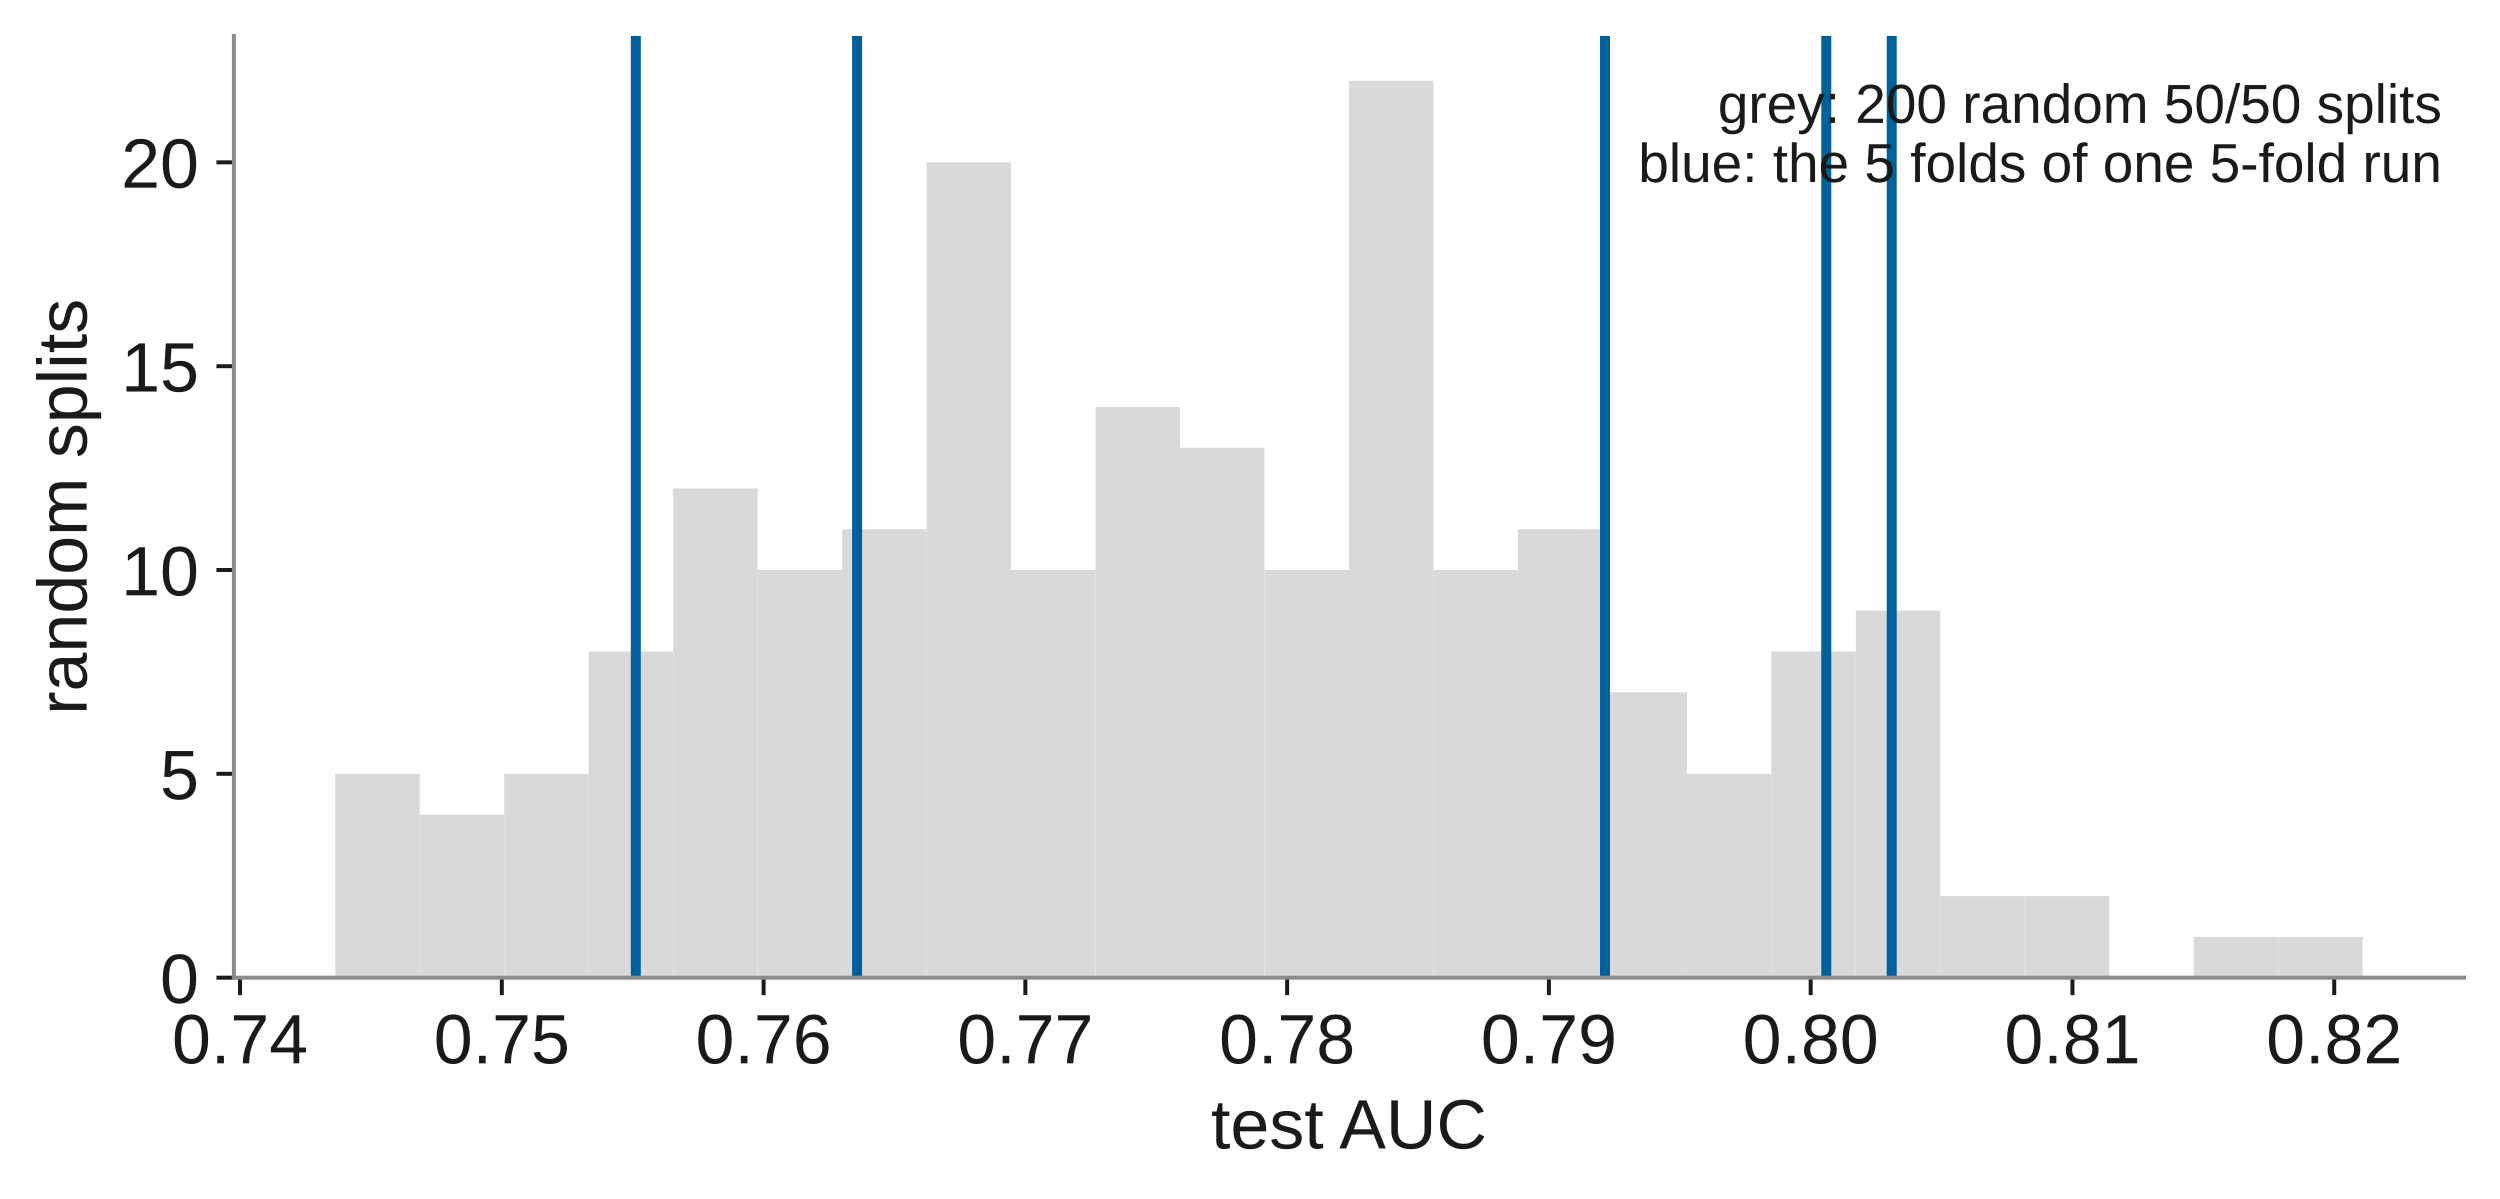
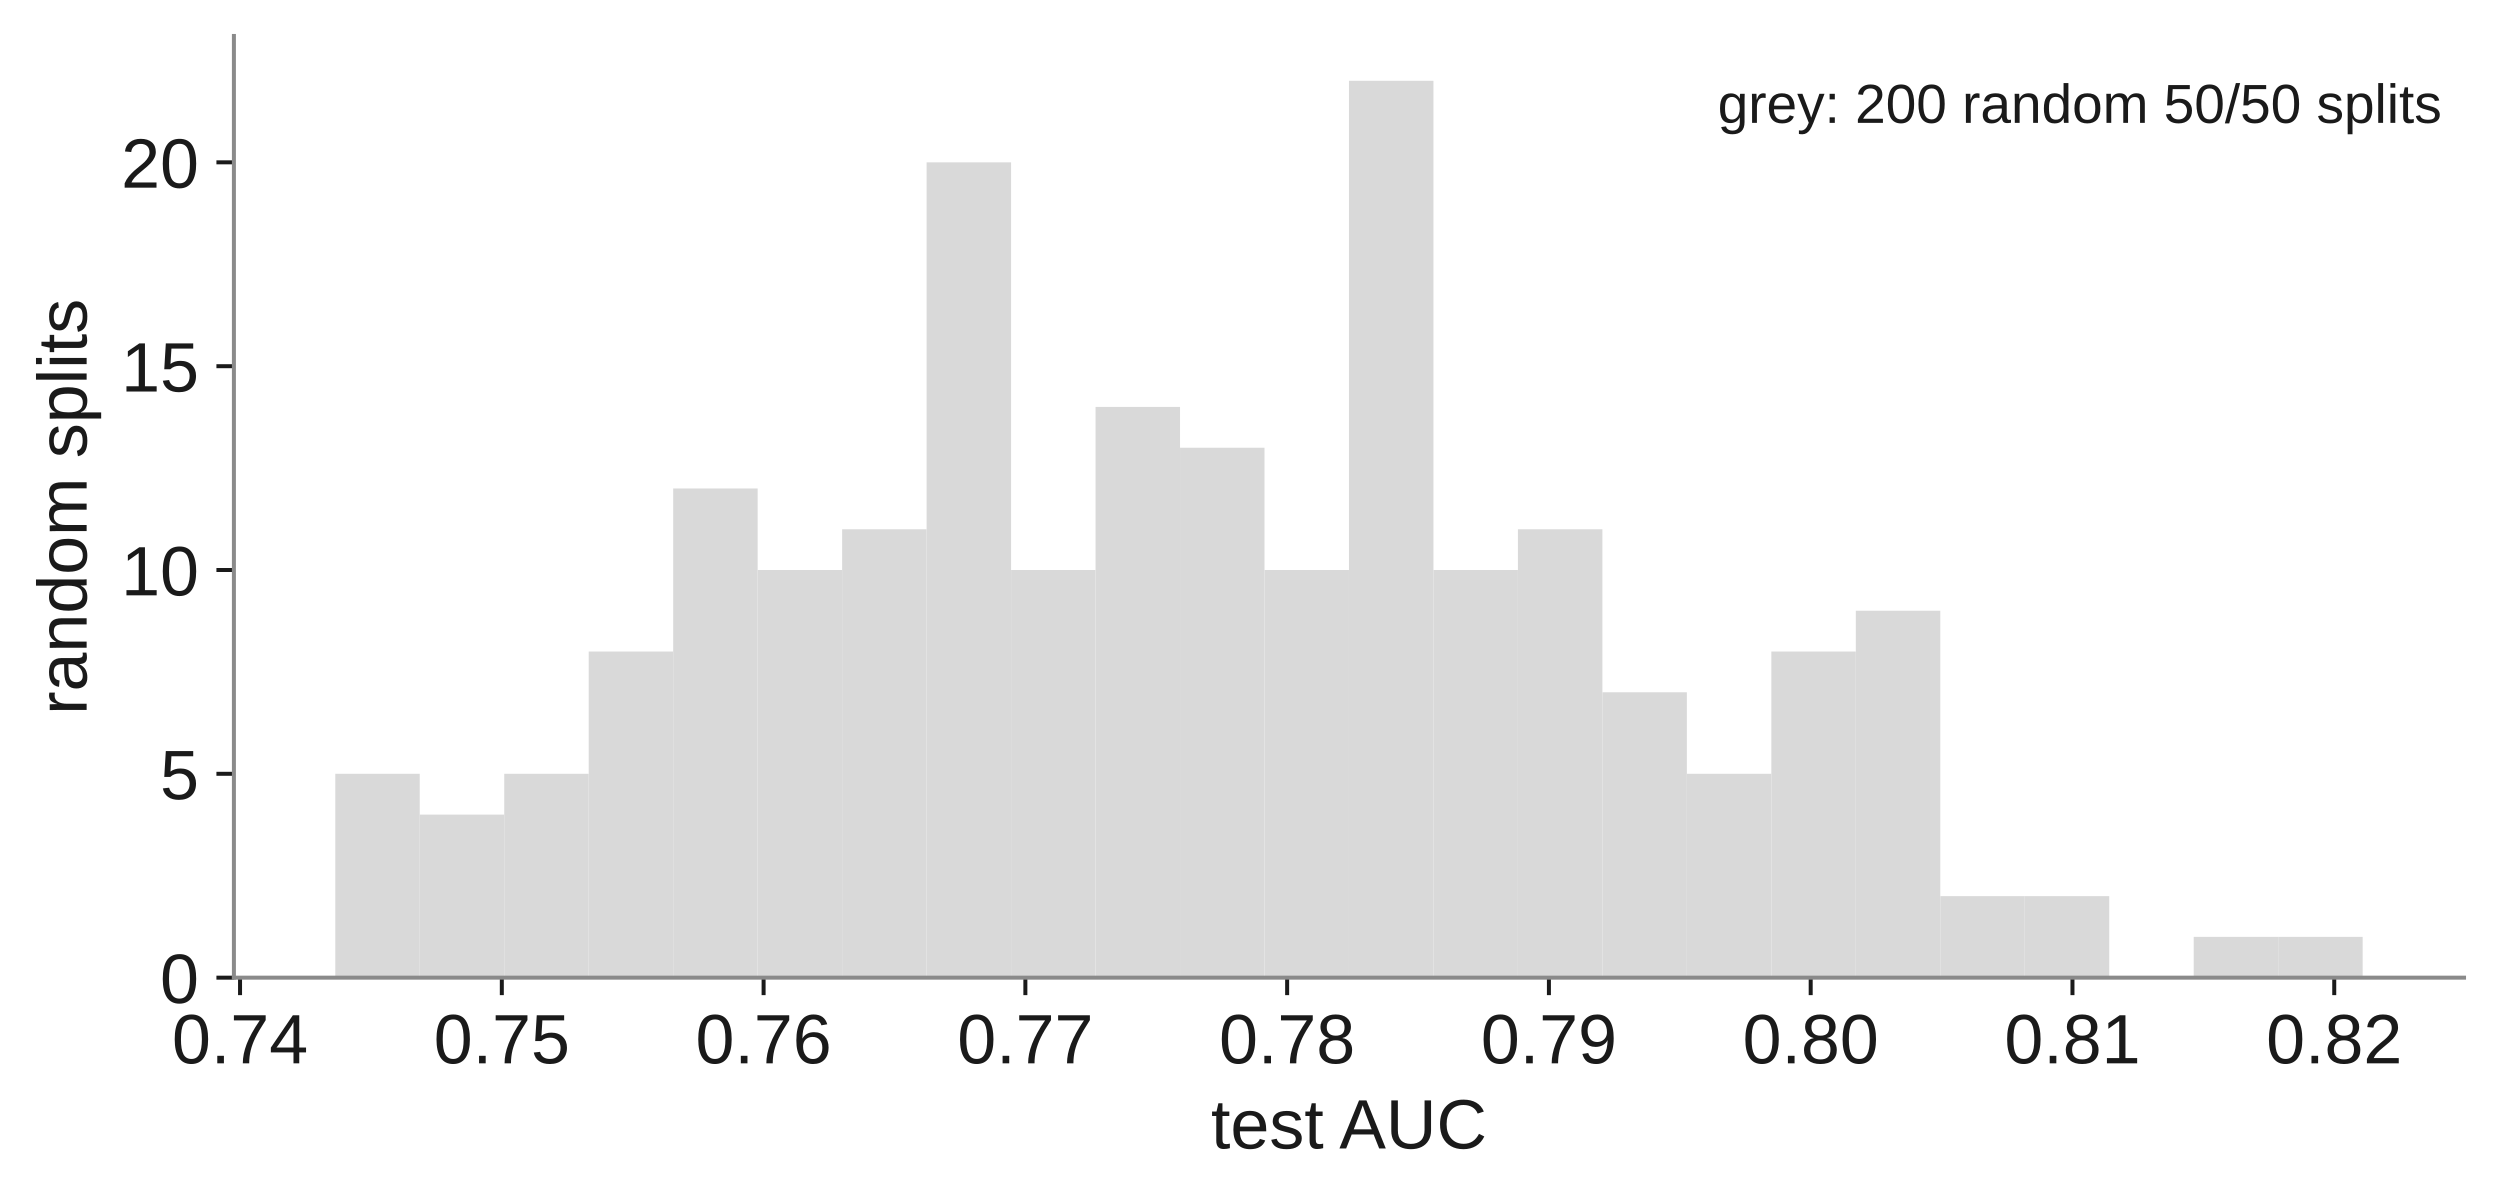
<svg xmlns="http://www.w3.org/2000/svg" xmlns:xlink="http://www.w3.org/1999/xlink" width="500.421pt" height="239.997pt" viewBox="0 0 500.421 239.997" version="1.1">
  <defs>
    <style type="text/css">*{stroke-linejoin: round; stroke-linecap: butt}</style>
  </defs>
  <g id="figure_1">
    <g id="patch_1">
      <path d="M 0 239.997  L 500.421 239.997  L 500.421 0  L 0 0  L 0 239.997  z " style="fill: none" />
    </g>
    <g id="axes_1">
      <g id="patch_2">
        <path d="M 46.821 195.696  L 493.221 195.696  L 493.221 7.2  L 46.821 7.2  L 46.821 195.696  z " style="fill: none" />
      </g>
      <g id="patch_3">
-         <path d="M 67.112 195.696  L 84.021 195.696  L 84.021 154.896  L 67.112 154.896  z " clip-path="url(#pcef6e2bde1)" style="fill: #d9d9d9" />
+         <path d="M 67.112 195.696  L 84.021 195.696  L 84.021 154.896  L 67.112 154.896  z " clip-path="url(#p59104efd13)" style="fill: #d9d9d9" />
      </g>
      <g id="patch_4">
-         <path d="M 84.021 195.696  L 100.93 195.696  L 100.93 163.056  L 84.021 163.056  z " clip-path="url(#pcef6e2bde1)" style="fill: #d9d9d9" />
+         <path d="M 84.021 195.696  L 100.93 195.696  L 100.93 163.056  L 84.021 163.056  z " clip-path="url(#p59104efd13)" style="fill: #d9d9d9" />
      </g>
      <g id="patch_5">
-         <path d="M 100.93 195.696  L 117.839 195.696  L 117.839 154.896  L 100.93 154.896  z " clip-path="url(#pcef6e2bde1)" style="fill: #d9d9d9" />
+         <path d="M 100.93 195.696  L 117.839 195.696  L 117.839 154.896  L 100.93 154.896  z " clip-path="url(#p59104efd13)" style="fill: #d9d9d9" />
      </g>
      <g id="patch_6">
-         <path d="M 117.839 195.696  L 134.749 195.696  L 134.749 130.416  L 117.839 130.416  z " clip-path="url(#pcef6e2bde1)" style="fill: #d9d9d9" />
+         <path d="M 117.839 195.696  L 134.749 195.696  L 134.749 130.416  L 117.839 130.416  z " clip-path="url(#p59104efd13)" style="fill: #d9d9d9" />
      </g>
      <g id="patch_7">
-         <path d="M 134.749 195.696  L 151.658 195.696  L 151.658 97.776  L 134.749 97.776  z " clip-path="url(#pcef6e2bde1)" style="fill: #d9d9d9" />
+         <path d="M 134.749 195.696  L 151.658 195.696  L 151.658 97.776  L 134.749 97.776  z " clip-path="url(#p59104efd13)" style="fill: #d9d9d9" />
      </g>
      <g id="patch_8">
-         <path d="M 151.658 195.696  L 168.567 195.696  L 168.567 114.096  L 151.658 114.096  z " clip-path="url(#pcef6e2bde1)" style="fill: #d9d9d9" />
+         <path d="M 151.658 195.696  L 168.567 195.696  L 168.567 114.096  L 151.658 114.096  z " clip-path="url(#p59104efd13)" style="fill: #d9d9d9" />
      </g>
      <g id="patch_9">
-         <path d="M 168.567 195.696  L 185.476 195.696  L 185.476 105.936  L 168.567 105.936  z " clip-path="url(#pcef6e2bde1)" style="fill: #d9d9d9" />
+         <path d="M 168.567 195.696  L 185.476 195.696  L 185.476 105.936  L 168.567 105.936  z " clip-path="url(#p59104efd13)" style="fill: #d9d9d9" />
      </g>
      <g id="patch_10">
-         <path d="M 185.476 195.696  L 202.385 195.696  L 202.385 32.496  L 185.476 32.496  z " clip-path="url(#pcef6e2bde1)" style="fill: #d9d9d9" />
+         <path d="M 185.476 195.696  L 202.385 195.696  L 202.385 32.496  L 185.476 32.496  z " clip-path="url(#p59104efd13)" style="fill: #d9d9d9" />
      </g>
      <g id="patch_11">
-         <path d="M 202.385 195.696  L 219.294 195.696  L 219.294 114.096  L 202.385 114.096  z " clip-path="url(#pcef6e2bde1)" style="fill: #d9d9d9" />
+         <path d="M 202.385 195.696  L 219.294 195.696  L 219.294 114.096  L 202.385 114.096  z " clip-path="url(#p59104efd13)" style="fill: #d9d9d9" />
      </g>
      <g id="patch_12">
-         <path d="M 219.294 195.696  L 236.203 195.696  L 236.203 81.456  L 219.294 81.456  z " clip-path="url(#pcef6e2bde1)" style="fill: #d9d9d9" />
+         <path d="M 219.294 195.696  L 236.203 195.696  L 236.203 81.456  L 219.294 81.456  z " clip-path="url(#p59104efd13)" style="fill: #d9d9d9" />
      </g>
      <g id="patch_13">
-         <path d="M 236.203 195.696  L 253.112 195.696  L 253.112 89.616  L 236.203 89.616  z " clip-path="url(#pcef6e2bde1)" style="fill: #d9d9d9" />
+         <path d="M 236.203 195.696  L 253.112 195.696  L 253.112 89.616  L 236.203 89.616  z " clip-path="url(#p59104efd13)" style="fill: #d9d9d9" />
      </g>
      <g id="patch_14">
-         <path d="M 253.112 195.696  L 270.021 195.696  L 270.021 114.096  L 253.112 114.096  z " clip-path="url(#pcef6e2bde1)" style="fill: #d9d9d9" />
+         <path d="M 253.112 195.696  L 270.021 195.696  L 270.021 114.096  L 253.112 114.096  z " clip-path="url(#p59104efd13)" style="fill: #d9d9d9" />
      </g>
      <g id="patch_15">
-         <path d="M 270.021 195.696  L 286.93 195.696  L 286.93 16.176  L 270.021 16.176  z " clip-path="url(#pcef6e2bde1)" style="fill: #d9d9d9" />
+         <path d="M 270.021 195.696  L 286.93 195.696  L 286.93 16.176  L 270.021 16.176  z " clip-path="url(#p59104efd13)" style="fill: #d9d9d9" />
      </g>
      <g id="patch_16">
-         <path d="M 286.93 195.696  L 303.839 195.696  L 303.839 114.096  L 286.93 114.096  z " clip-path="url(#pcef6e2bde1)" style="fill: #d9d9d9" />
+         <path d="M 286.93 195.696  L 303.839 195.696  L 303.839 114.096  L 286.93 114.096  z " clip-path="url(#p59104efd13)" style="fill: #d9d9d9" />
      </g>
      <g id="patch_17">
-         <path d="M 303.839 195.696  L 320.749 195.696  L 320.749 105.936  L 303.839 105.936  z " clip-path="url(#pcef6e2bde1)" style="fill: #d9d9d9" />
+         <path d="M 303.839 195.696  L 320.749 195.696  L 320.749 105.936  L 303.839 105.936  z " clip-path="url(#p59104efd13)" style="fill: #d9d9d9" />
      </g>
      <g id="patch_18">
-         <path d="M 320.749 195.696  L 337.658 195.696  L 337.658 138.576  L 320.749 138.576  z " clip-path="url(#pcef6e2bde1)" style="fill: #d9d9d9" />
+         <path d="M 320.749 195.696  L 337.658 195.696  L 337.658 138.576  L 320.749 138.576  z " clip-path="url(#p59104efd13)" style="fill: #d9d9d9" />
      </g>
      <g id="patch_19">
-         <path d="M 337.658 195.696  L 354.567 195.696  L 354.567 154.896  L 337.658 154.896  z " clip-path="url(#pcef6e2bde1)" style="fill: #d9d9d9" />
+         <path d="M 337.658 195.696  L 354.567 195.696  L 354.567 154.896  L 337.658 154.896  z " clip-path="url(#p59104efd13)" style="fill: #d9d9d9" />
      </g>
      <g id="patch_20">
-         <path d="M 354.567 195.696  L 371.476 195.696  L 371.476 130.416  L 354.567 130.416  z " clip-path="url(#pcef6e2bde1)" style="fill: #d9d9d9" />
+         <path d="M 354.567 195.696  L 371.476 195.696  L 371.476 130.416  L 354.567 130.416  z " clip-path="url(#p59104efd13)" style="fill: #d9d9d9" />
      </g>
      <g id="patch_21">
-         <path d="M 371.476 195.696  L 388.385 195.696  L 388.385 122.256  L 371.476 122.256  z " clip-path="url(#pcef6e2bde1)" style="fill: #d9d9d9" />
+         <path d="M 371.476 195.696  L 388.385 195.696  L 388.385 122.256  L 371.476 122.256  z " clip-path="url(#p59104efd13)" style="fill: #d9d9d9" />
      </g>
      <g id="patch_22">
-         <path d="M 388.385 195.696  L 405.294 195.696  L 405.294 179.376  L 388.385 179.376  z " clip-path="url(#pcef6e2bde1)" style="fill: #d9d9d9" />
+         <path d="M 388.385 195.696  L 405.294 195.696  L 405.294 179.376  L 388.385 179.376  z " clip-path="url(#p59104efd13)" style="fill: #d9d9d9" />
      </g>
      <g id="patch_23">
-         <path d="M 405.294 195.696  L 422.203 195.696  L 422.203 179.376  L 405.294 179.376  z " clip-path="url(#pcef6e2bde1)" style="fill: #d9d9d9" />
+         <path d="M 405.294 195.696  L 422.203 195.696  L 422.203 179.376  L 405.294 179.376  z " clip-path="url(#p59104efd13)" style="fill: #d9d9d9" />
      </g>
      <g id="patch_24">
-         <path d="M 422.203 195.696  L 439.112 195.696  L 439.112 195.696  L 422.203 195.696  z " clip-path="url(#pcef6e2bde1)" style="fill: #d9d9d9" />
+         <path d="M 422.203 195.696  L 439.112 195.696  L 439.112 195.696  L 422.203 195.696  z " clip-path="url(#p59104efd13)" style="fill: #d9d9d9" />
      </g>
      <g id="patch_25">
-         <path d="M 439.112 195.696  L 456.021 195.696  L 456.021 187.536  L 439.112 187.536  z " clip-path="url(#pcef6e2bde1)" style="fill: #d9d9d9" />
+         <path d="M 439.112 195.696  L 456.021 195.696  L 456.021 187.536  L 439.112 187.536  z " clip-path="url(#p59104efd13)" style="fill: #d9d9d9" />
      </g>
      <g id="patch_26">
-         <path d="M 456.021 195.696  L 472.93 195.696  L 472.93 187.536  L 456.021 187.536  z " clip-path="url(#pcef6e2bde1)" style="fill: #d9d9d9" />
+         <path d="M 456.021 195.696  L 472.93 195.696  L 472.93 187.536  L 456.021 187.536  z " clip-path="url(#p59104efd13)" style="fill: #d9d9d9" />
      </g>
      <g id="matplotlib.axis_1">
        <g id="xtick_1">
          <g id="line2d_1">
            <defs>
-               <path id="m846282d0f4" d="M 0 0  L 0 3.5  " style="stroke: #1a1a1a; stroke-width: 0.8" />
+               <path id="me658e1f91e" d="M 0 0  L 0 3.5  " style="stroke: #1a1a1a; stroke-width: 0.8" />
            </defs>
            <g>
-               <use xlink:href="#m846282d0f4" x="48.049" y="195.696" style="fill: #1a1a1a; stroke: #1a1a1a; stroke-width: 0.8" />
+               <use xlink:href="#me658e1f91e" x="48.049" y="195.696" style="fill: #1a1a1a; stroke: #1a1a1a; stroke-width: 0.8" />
            </g>
          </g>
          <g id="text_1">
            <text style="fill: #1a1a1a; font: 14px 'Arimo', 'Liberation Sans', 'Arial', 'DejaVu Sans', sans-serif; text-anchor: middle" x="48.049" y="212.842" transform="rotate(-0 48.04888 212.8416)">0.74</text>
          </g>
        </g>
        <g id="xtick_2">
          <g id="line2d_2">
            <g>
-               <use xlink:href="#m846282d0f4" x="100.448" y="195.696" style="fill: #1a1a1a; stroke: #1a1a1a; stroke-width: 0.8" />
+               <use xlink:href="#me658e1f91e" x="100.448" y="195.696" style="fill: #1a1a1a; stroke: #1a1a1a; stroke-width: 0.8" />
            </g>
          </g>
          <g id="text_2">
            <text style="fill: #1a1a1a; font: 14px 'Arimo', 'Liberation Sans', 'Arial', 'DejaVu Sans', sans-serif; text-anchor: middle" x="100.448" y="212.842" transform="rotate(-0 100.4479 212.8416)">0.75</text>
          </g>
        </g>
        <g id="xtick_3">
          <g id="line2d_3">
            <g>
-               <use xlink:href="#m846282d0f4" x="152.847" y="195.696" style="fill: #1a1a1a; stroke: #1a1a1a; stroke-width: 0.8" />
+               <use xlink:href="#me658e1f91e" x="152.847" y="195.696" style="fill: #1a1a1a; stroke: #1a1a1a; stroke-width: 0.8" />
            </g>
          </g>
          <g id="text_3">
            <text style="fill: #1a1a1a; font: 14px 'Arimo', 'Liberation Sans', 'Arial', 'DejaVu Sans', sans-serif; text-anchor: middle" x="152.847" y="212.842" transform="rotate(-0 152.847 212.8416)">0.76</text>
          </g>
        </g>
        <g id="xtick_4">
          <g id="line2d_4">
            <g>
-               <use xlink:href="#m846282d0f4" x="205.246" y="195.696" style="fill: #1a1a1a; stroke: #1a1a1a; stroke-width: 0.8" />
+               <use xlink:href="#me658e1f91e" x="205.246" y="195.696" style="fill: #1a1a1a; stroke: #1a1a1a; stroke-width: 0.8" />
            </g>
          </g>
          <g id="text_4">
            <text style="fill: #1a1a1a; font: 14px 'Arimo', 'Liberation Sans', 'Arial', 'DejaVu Sans', sans-serif; text-anchor: middle" x="205.246" y="212.842" transform="rotate(-0 205.246 212.8416)">0.77</text>
          </g>
        </g>
        <g id="xtick_5">
          <g id="line2d_5">
            <g>
-               <use xlink:href="#m846282d0f4" x="257.645" y="195.696" style="fill: #1a1a1a; stroke: #1a1a1a; stroke-width: 0.8" />
+               <use xlink:href="#me658e1f91e" x="257.645" y="195.696" style="fill: #1a1a1a; stroke: #1a1a1a; stroke-width: 0.8" />
            </g>
          </g>
          <g id="text_5">
            <text style="fill: #1a1a1a; font: 14px 'Arimo', 'Liberation Sans', 'Arial', 'DejaVu Sans', sans-serif; text-anchor: middle" x="257.645" y="212.842" transform="rotate(-0 257.6451 212.8416)">0.78</text>
          </g>
        </g>
        <g id="xtick_6">
          <g id="line2d_6">
            <g>
-               <use xlink:href="#m846282d0f4" x="310.044" y="195.696" style="fill: #1a1a1a; stroke: #1a1a1a; stroke-width: 0.8" />
+               <use xlink:href="#me658e1f91e" x="310.044" y="195.696" style="fill: #1a1a1a; stroke: #1a1a1a; stroke-width: 0.8" />
            </g>
          </g>
          <g id="text_6">
            <text style="fill: #1a1a1a; font: 14px 'Arimo', 'Liberation Sans', 'Arial', 'DejaVu Sans', sans-serif; text-anchor: middle" x="310.044" y="212.842" transform="rotate(-0 310.0441 212.8416)">0.79</text>
          </g>
        </g>
        <g id="xtick_7">
          <g id="line2d_7">
            <g>
-               <use xlink:href="#m846282d0f4" x="362.443" y="195.696" style="fill: #1a1a1a; stroke: #1a1a1a; stroke-width: 0.8" />
+               <use xlink:href="#me658e1f91e" x="362.443" y="195.696" style="fill: #1a1a1a; stroke: #1a1a1a; stroke-width: 0.8" />
            </g>
          </g>
          <g id="text_7">
            <text style="fill: #1a1a1a; font: 14px 'Arimo', 'Liberation Sans', 'Arial', 'DejaVu Sans', sans-serif; text-anchor: middle" x="362.443" y="212.842" transform="rotate(-0 362.4432 212.8416)">0.80</text>
          </g>
        </g>
        <g id="xtick_8">
          <g id="line2d_8">
            <g>
-               <use xlink:href="#m846282d0f4" x="414.842" y="195.696" style="fill: #1a1a1a; stroke: #1a1a1a; stroke-width: 0.8" />
+               <use xlink:href="#me658e1f91e" x="414.842" y="195.696" style="fill: #1a1a1a; stroke: #1a1a1a; stroke-width: 0.8" />
            </g>
          </g>
          <g id="text_8">
            <text style="fill: #1a1a1a; font: 14px 'Arimo', 'Liberation Sans', 'Arial', 'DejaVu Sans', sans-serif; text-anchor: middle" x="414.842" y="212.842" transform="rotate(-0 414.8422 212.8416)">0.81</text>
          </g>
        </g>
        <g id="xtick_9">
          <g id="line2d_9">
            <g>
-               <use xlink:href="#m846282d0f4" x="467.241" y="195.696" style="fill: #1a1a1a; stroke: #1a1a1a; stroke-width: 0.8" />
+               <use xlink:href="#me658e1f91e" x="467.241" y="195.696" style="fill: #1a1a1a; stroke: #1a1a1a; stroke-width: 0.8" />
            </g>
          </g>
          <g id="text_9">
            <text style="fill: #1a1a1a; font: 14px 'Arimo', 'Liberation Sans', 'Arial', 'DejaVu Sans', sans-serif; text-anchor: middle" x="467.241" y="212.842" transform="rotate(-0 467.2413 212.8416)">0.82</text>
          </g>
        </g>
        <g id="text_10">
          <text style="fill: #1a1a1a; font: 14px 'Arimo', 'Liberation Sans', 'Arial', 'DejaVu Sans', sans-serif; text-anchor: middle" x="270.021" y="229.892" transform="rotate(-0 270.0213 229.8922)">test AUC</text>
        </g>
      </g>
      <g id="matplotlib.axis_2">
        <g id="ytick_1">
          <g id="line2d_10">
            <defs>
-               <path id="mf44a89b758" d="M 0 0  L -3.5 0  " style="stroke: #1a1a1a; stroke-width: 0.8" />
+               <path id="m560ce53495" d="M 0 0  L -3.5 0  " style="stroke: #1a1a1a; stroke-width: 0.8" />
            </defs>
            <g>
-               <use xlink:href="#mf44a89b758" x="46.821" y="195.696" style="fill: #1a1a1a; stroke: #1a1a1a; stroke-width: 0.8" />
+               <use xlink:href="#m560ce53495" x="46.821" y="195.696" style="fill: #1a1a1a; stroke: #1a1a1a; stroke-width: 0.8" />
            </g>
          </g>
          <g id="text_11">
            <text style="fill: #1a1a1a; font: 14px 'Arimo', 'Liberation Sans', 'Arial', 'DejaVu Sans', sans-serif; text-anchor: end" x="39.821" y="200.769" transform="rotate(-0 39.82125 200.7688)">0</text>
          </g>
        </g>
        <g id="ytick_2">
          <g id="line2d_11">
            <g>
-               <use xlink:href="#mf44a89b758" x="46.821" y="154.896" style="fill: #1a1a1a; stroke: #1a1a1a; stroke-width: 0.8" />
+               <use xlink:href="#m560ce53495" x="46.821" y="154.896" style="fill: #1a1a1a; stroke: #1a1a1a; stroke-width: 0.8" />
            </g>
          </g>
          <g id="text_12">
            <text style="fill: #1a1a1a; font: 14px 'Arimo', 'Liberation Sans', 'Arial', 'DejaVu Sans', sans-serif; text-anchor: end" x="39.821" y="159.969" transform="rotate(-0 39.82125 159.9688)">5</text>
          </g>
        </g>
        <g id="ytick_3">
          <g id="line2d_12">
            <g>
-               <use xlink:href="#mf44a89b758" x="46.821" y="114.096" style="fill: #1a1a1a; stroke: #1a1a1a; stroke-width: 0.8" />
+               <use xlink:href="#m560ce53495" x="46.821" y="114.096" style="fill: #1a1a1a; stroke: #1a1a1a; stroke-width: 0.8" />
            </g>
          </g>
          <g id="text_13">
            <text style="fill: #1a1a1a; font: 14px 'Arimo', 'Liberation Sans', 'Arial', 'DejaVu Sans', sans-serif; text-anchor: end" x="39.821" y="119.169" transform="rotate(-0 39.82125 119.1688)">10</text>
          </g>
        </g>
        <g id="ytick_4">
          <g id="line2d_13">
            <g>
-               <use xlink:href="#mf44a89b758" x="46.821" y="73.296" style="fill: #1a1a1a; stroke: #1a1a1a; stroke-width: 0.8" />
+               <use xlink:href="#m560ce53495" x="46.821" y="73.296" style="fill: #1a1a1a; stroke: #1a1a1a; stroke-width: 0.8" />
            </g>
          </g>
          <g id="text_14">
            <text style="fill: #1a1a1a; font: 14px 'Arimo', 'Liberation Sans', 'Arial', 'DejaVu Sans', sans-serif; text-anchor: end" x="39.821" y="78.369" transform="rotate(-0 39.82125 78.36881)">15</text>
          </g>
        </g>
        <g id="ytick_5">
          <g id="line2d_14">
            <g>
-               <use xlink:href="#mf44a89b758" x="46.821" y="32.496" style="fill: #1a1a1a; stroke: #1a1a1a; stroke-width: 0.8" />
+               <use xlink:href="#m560ce53495" x="46.821" y="32.496" style="fill: #1a1a1a; stroke: #1a1a1a; stroke-width: 0.8" />
            </g>
          </g>
          <g id="text_15">
            <text style="fill: #1a1a1a; font: 14px 'Arimo', 'Liberation Sans', 'Arial', 'DejaVu Sans', sans-serif; text-anchor: end" x="39.821" y="37.569" transform="rotate(-0 39.82125 37.56881)">20</text>
          </g>
        </g>
        <g id="text_16">
          <text style="fill: #1a1a1a; font: 14px 'Arimo', 'Liberation Sans', 'Arial', 'DejaVu Sans', sans-serif; text-anchor: middle" x="17.346" y="101.448" transform="rotate(-90 17.34562 101.448)">random splits</text>
        </g>
      </g>
-       <g id="line2d_15">
-         <path d="M 378.662 195.696  L 378.662 7.2  " clip-path="url(#pcef6e2bde1)" style="fill: none; stroke: #00609c; stroke-width: 2; stroke-linecap: square" />
-       </g>
-       <g id="line2d_16">
-         <path d="M 321.273 195.696  L 321.273 7.2  " clip-path="url(#pcef6e2bde1)" style="fill: none; stroke: #00609c; stroke-width: 2; stroke-linecap: square" />
-       </g>
-       <g id="line2d_17">
-         <path d="M 365.562 195.696  L 365.562 7.2  " clip-path="url(#pcef6e2bde1)" style="fill: none; stroke: #00609c; stroke-width: 2; stroke-linecap: square" />
-       </g>
-       <g id="line2d_18">
-         <path d="M 171.561 195.696  L 171.561 7.2  " clip-path="url(#pcef6e2bde1)" style="fill: none; stroke: #00609c; stroke-width: 2; stroke-linecap: square" />
-       </g>
-       <g id="line2d_19">
-         <path d="M 127.271 195.696  L 127.271 7.2  " clip-path="url(#pcef6e2bde1)" style="fill: none; stroke: #00609c; stroke-width: 2; stroke-linecap: square" />
-       </g>
      <g id="patch_27">
        <path d="M 46.821 195.696  L 46.821 7.2  " style="fill: none; stroke: #8a8a8a; stroke-width: 0.8; stroke-linejoin: miter; stroke-linecap: square" />
      </g>
      <g id="patch_28">
        <path d="M 46.821 195.696  L 493.221 195.696  " style="fill: none; stroke: #8a8a8a; stroke-width: 0.8; stroke-linejoin: miter; stroke-linecap: square" />
      </g>
      <g id="text_17">
-         <text style="fill: #1a1a1a; font: 11px 'Arimo', 'Liberation Sans', 'Arial', 'DejaVu Sans', sans-serif" transform="translate(343.8512 24.59636)">grey: 200 random 50/50 splits</text>
-         <text style="fill: #1a1a1a; font: 11px 'Arimo', 'Liberation Sans', 'Arial', 'DejaVu Sans', sans-serif" transform="translate(327.939 36.44474)">blue: the 5 folds of one 5-fold run</text>
+         <text style="fill: #1a1a1a; font: 11px 'Arimo', 'Liberation Sans', 'Arial', 'DejaVu Sans', sans-serif; text-anchor: end" x="488.757" y="24.596" transform="rotate(-0 488.7572 24.59636)">grey: 200 random 50/50 splits</text>
      </g>
    </g>
  </g>
  <defs>
-     <clipPath id="pcef6e2bde1">
+     <clipPath id="p59104efd13">
      <rect x="46.821" y="7.2" width="446.4" height="188.496" />
    </clipPath>
  </defs>
</svg>
